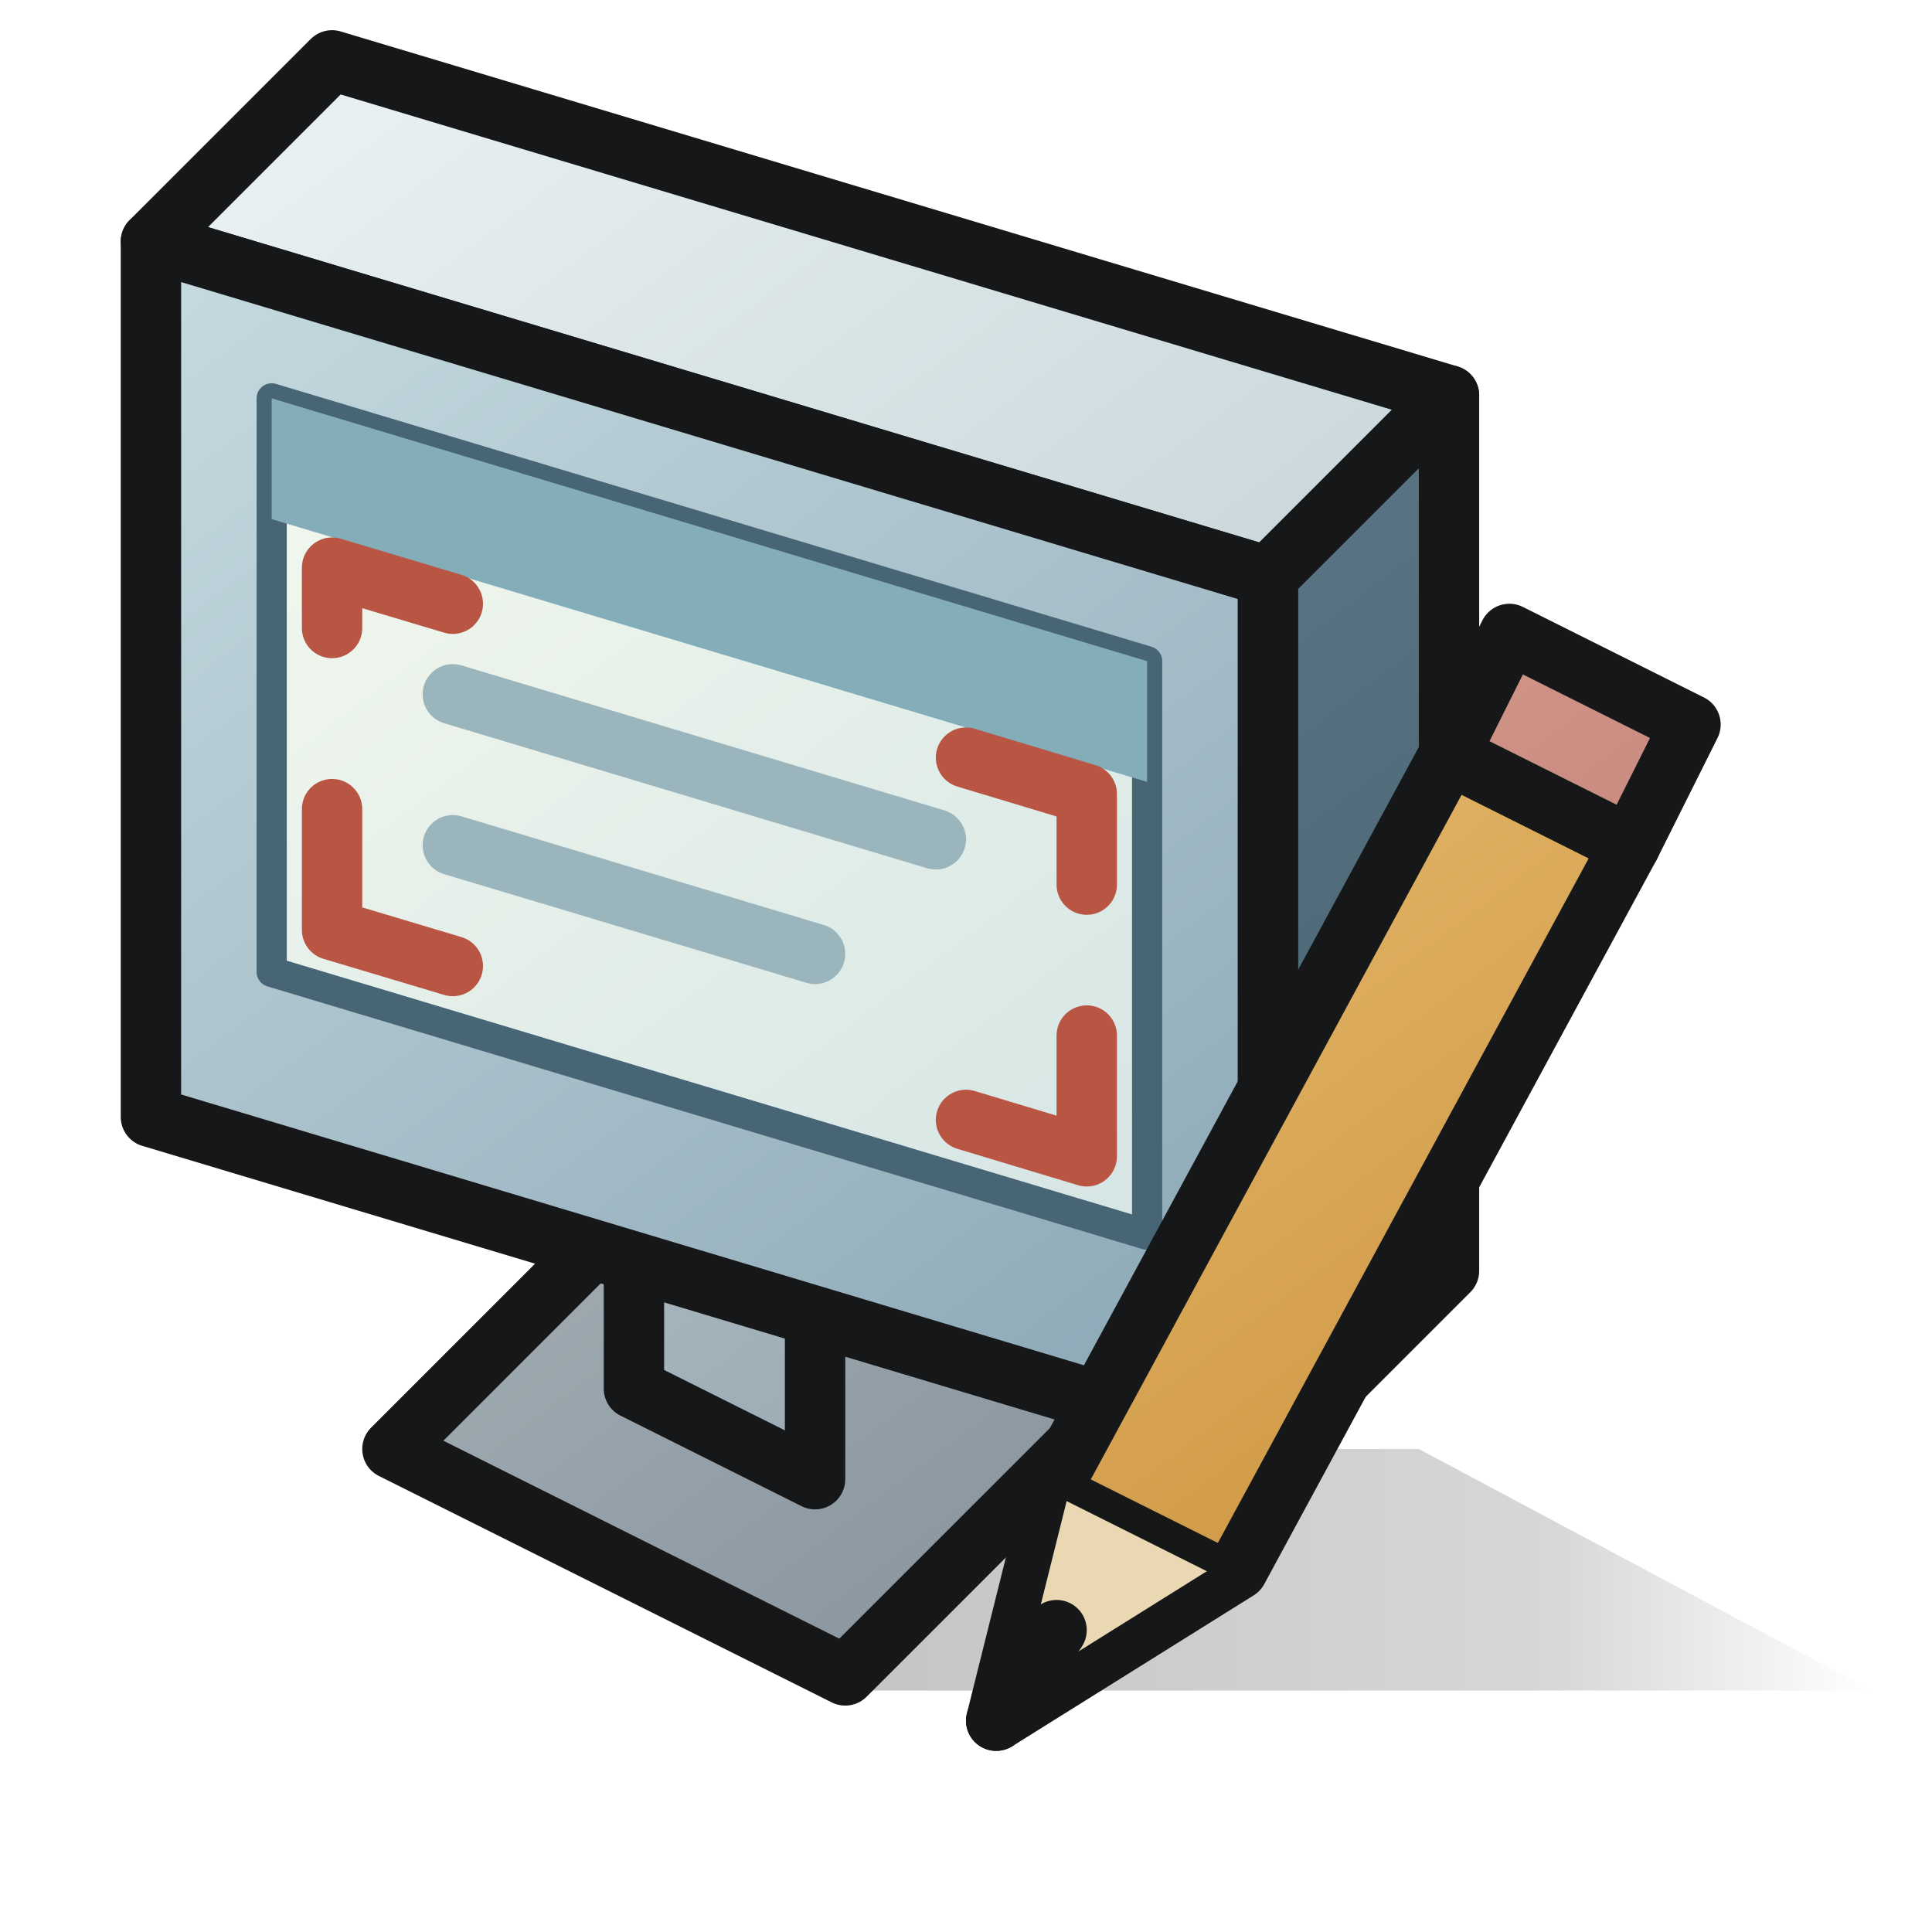
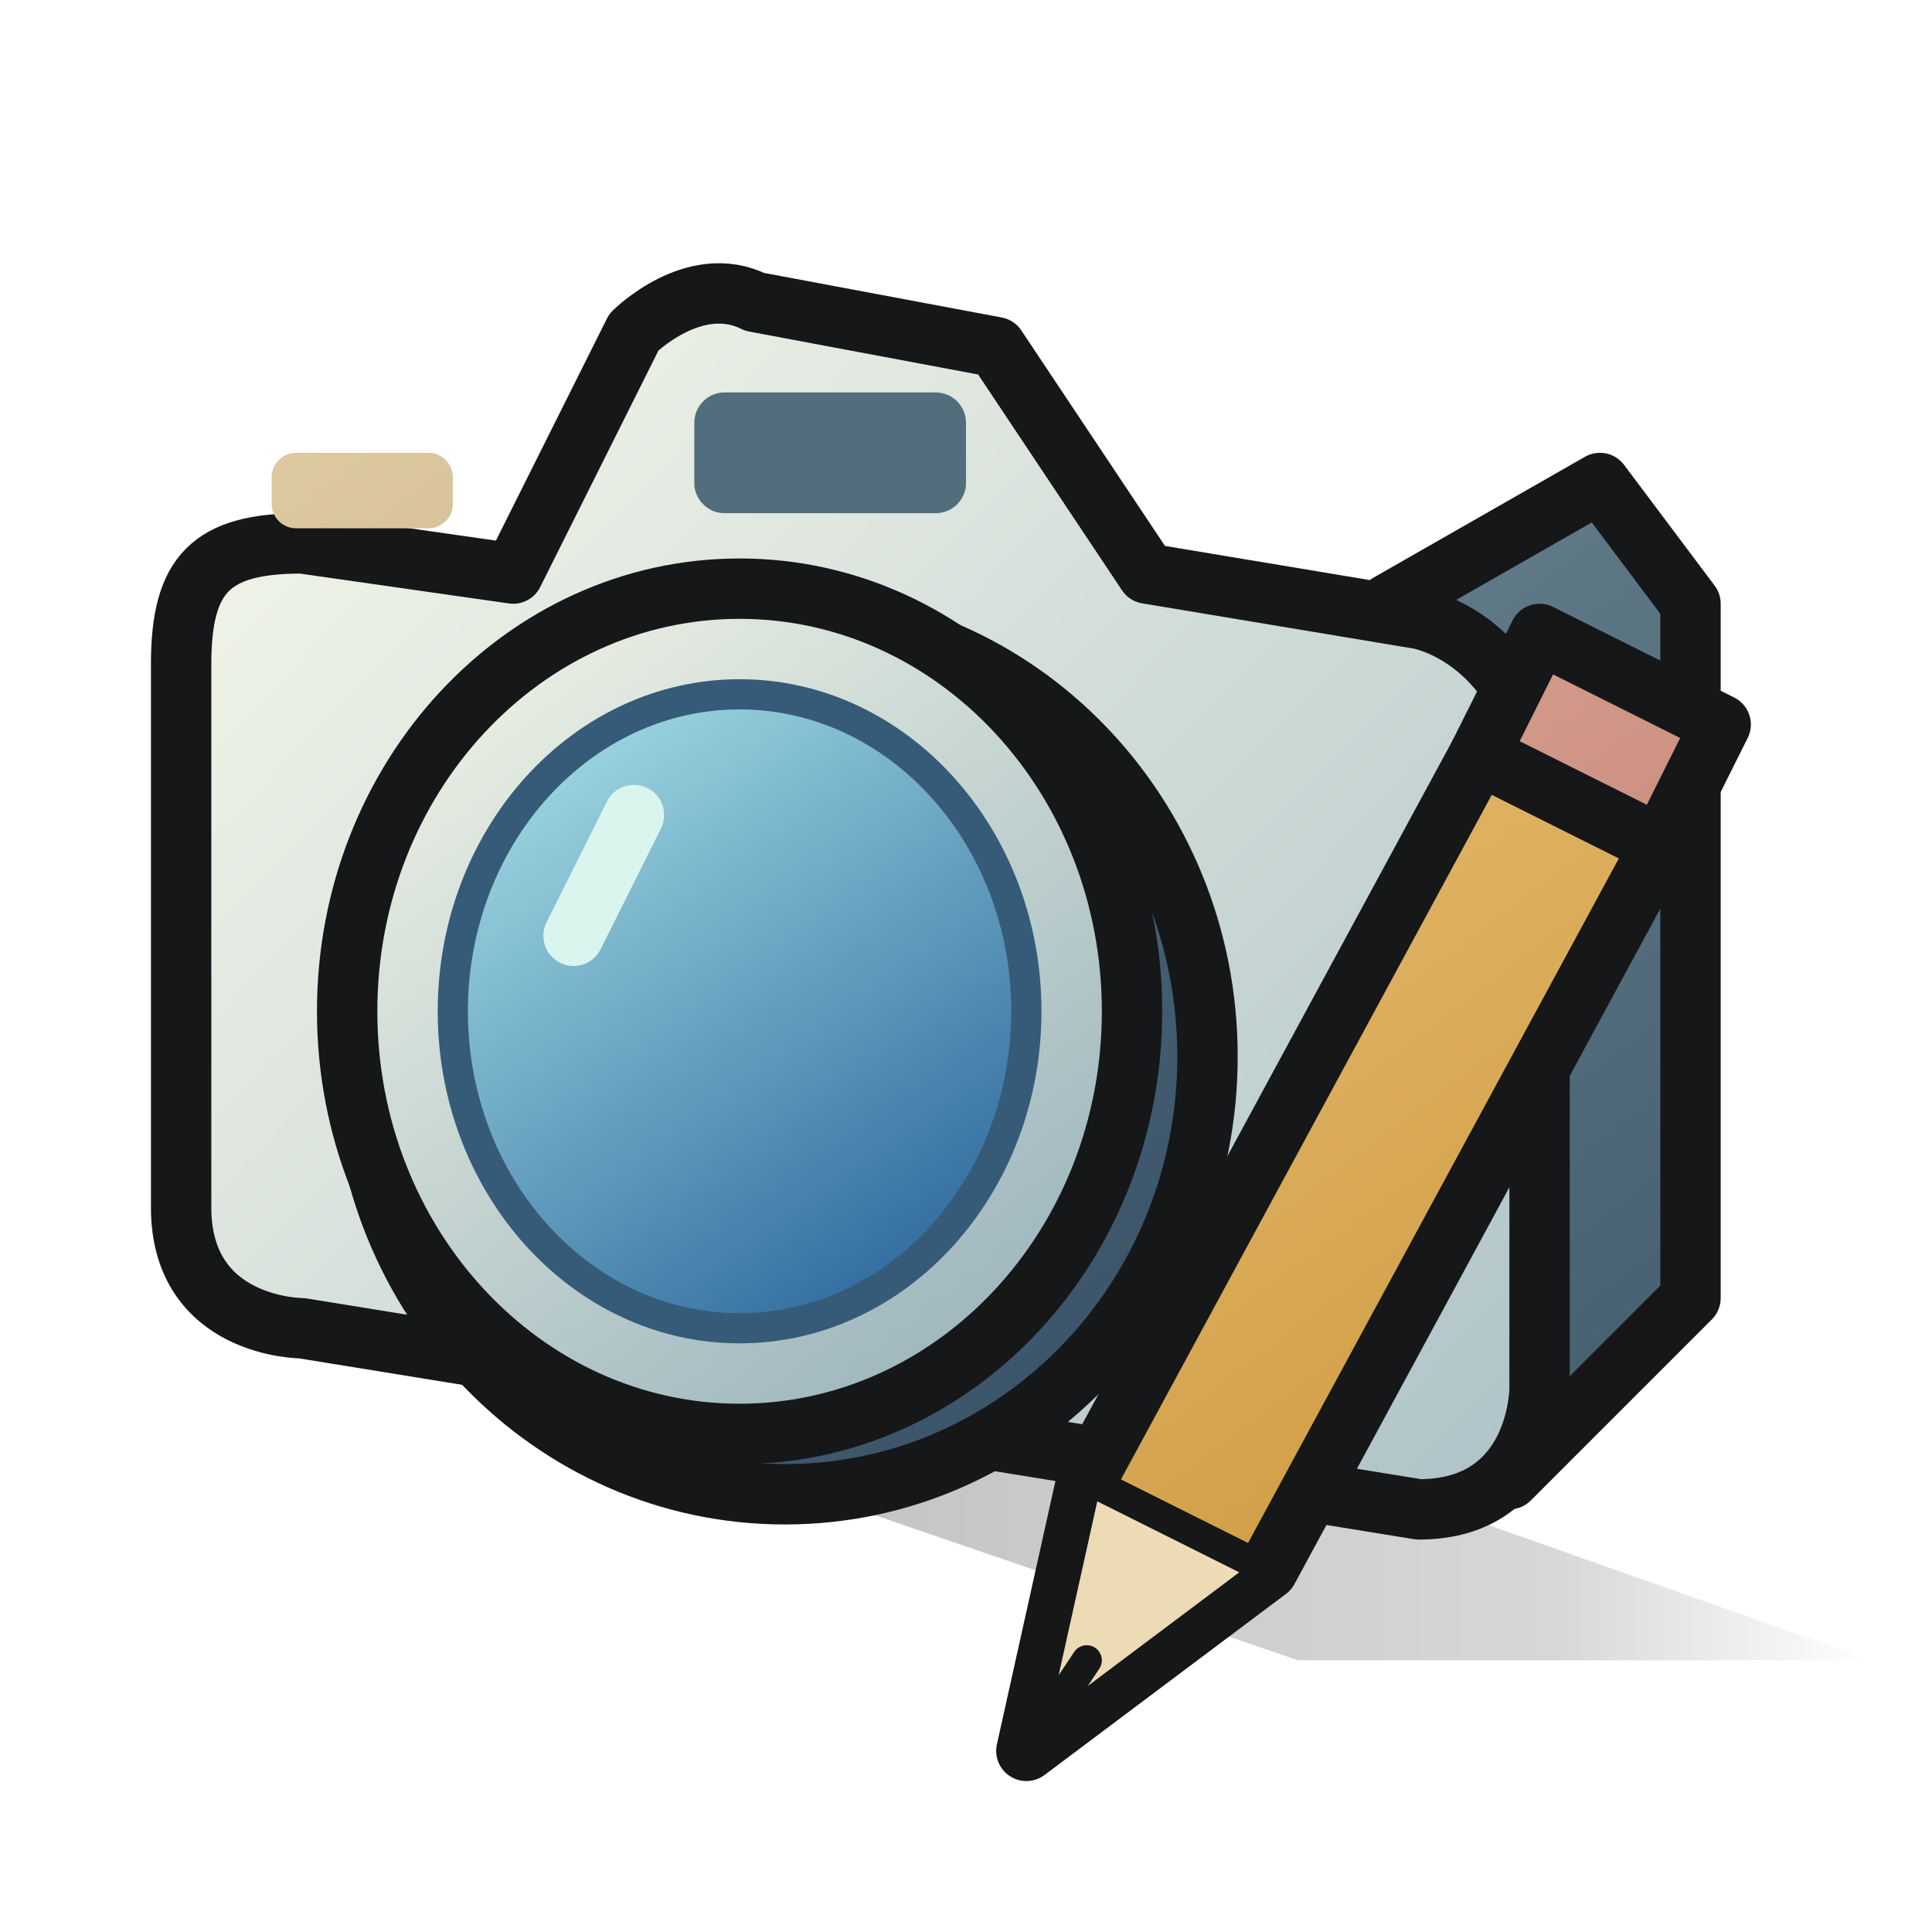
<svg xmlns="http://www.w3.org/2000/svg" width="64" height="64" viewBox="0 0 64 64">
  <defs>
    <linearGradient id="s0" gradientUnits="userSpaceOnUse" x1="-64" y1="0" x2="64" y2="0" gradientTransform="matrix(0.3281 0 -0 0.3281 41 52)">
      <stop offset="0.000" stop-color="#000000" stop-opacity="0.255" />
      <stop offset="0.749" stop-color="#000000" stop-opacity="0.157" />
      <stop offset="1.000" stop-color="#000000" stop-opacity="0.000" />
    </linearGradient>
    <linearGradient id="s1" gradientUnits="userSpaceOnUse" x1="-64" y1="0" x2="64" y2="0" gradientTransform="matrix(0.2969 0.3906 -0.3906 0.2969 29 31)">
-       <stop offset="0.000" stop-color="#c5cdd0" stop-opacity="1.000" />
-       <stop offset="1.000" stop-color="#7c8a94" stop-opacity="1.000" />
+       <stop offset="0.000" stop-color="#829ba5" stop-opacity="1.000" />
+       <stop offset="1.000" stop-color="#425c6d" stop-opacity="1.000" />
    </linearGradient>
-     <linearGradient id="s3" gradientUnits="userSpaceOnUse" x1="-64" y1="0" x2="64" y2="0" gradientTransform="matrix(0.2969 0.3906 -0.3906 0.2969 29 31)">
-       <stop offset="0.000" stop-color="#cfdadd" stop-opacity="1.000" />
-       <stop offset="1.000" stop-color="#8798a3" stop-opacity="1.000" />
-     </linearGradient>
-     <linearGradient id="s4" gradientUnits="userSpaceOnUse" x1="-64" y1="0" x2="64" y2="0" gradientTransform="matrix(0.2969 0.3906 -0.3906 0.2969 29 31)">
-       <stop offset="0.000" stop-color="#e7eff0" stop-opacity="1.000" />
-       <stop offset="1.000" stop-color="#aabfc6" stop-opacity="1.000" />
+     <linearGradient id="s3" gradientUnits="userSpaceOnUse" x1="-64" y1="0" x2="64" y2="0" gradientTransform="matrix(0.2969 0.2891 -0.2891 0.2969 29 31.5)">
+       <stop offset="0.000" stop-color="#f2f5e8" stop-opacity="1.000" />
+       <stop offset="1.000" stop-color="#b0c4c9" stop-opacity="1.000" />
    </linearGradient>
    <linearGradient id="s5" gradientUnits="userSpaceOnUse" x1="-64" y1="0" x2="64" y2="0" gradientTransform="matrix(0.2969 0.3906 -0.3906 0.2969 29 31)">
-       <stop offset="0.000" stop-color="#6f8b98" stop-opacity="1.000" />
-       <stop offset="1.000" stop-color="#3f5968" stop-opacity="1.000" />
+       <stop offset="0.000" stop-color="#e4d0a8" stop-opacity="1.000" />
+       <stop offset="1.000" stop-color="#a58c66" stop-opacity="1.000" />
    </linearGradient>
    <linearGradient id="s6" gradientUnits="userSpaceOnUse" x1="-64" y1="0" x2="64" y2="0" gradientTransform="matrix(0.2969 0.3906 -0.3906 0.2969 29 31)">
-       <stop offset="0.000" stop-color="#c5d9df" stop-opacity="1.000" />
-       <stop offset="1.000" stop-color="#7e9cac" stop-opacity="1.000" />
+       <stop offset="0.000" stop-color="#637d8c" stop-opacity="1.000" />
+       <stop offset="1.000" stop-color="#2e475e" stop-opacity="1.000" />
    </linearGradient>
-     <linearGradient id="s7" gradientUnits="userSpaceOnUse" x1="-64" y1="0" x2="64" y2="0" gradientTransform="matrix(0.2969 0.3906 -0.3906 0.2969 29 31)">
-       <stop offset="0.000" stop-color="#f7fbef" stop-opacity="1.000" />
-       <stop offset="1.000" stop-color="#c7dce0" stop-opacity="1.000" />
+     <linearGradient id="s7" gradientUnits="userSpaceOnUse" x1="-64" y1="0" x2="64" y2="0" gradientTransform="matrix(0.1641 0.2109 -0.2109 0.1641 24.5 33.5)">
+       <stop offset="0.000" stop-color="#f1f5e7" stop-opacity="1.000" />
+       <stop offset="1.000" stop-color="#94afb9" stop-opacity="1.000" />
+     </linearGradient>
+     <linearGradient id="s8" gradientUnits="userSpaceOnUse" x1="-64" y1="0" x2="64" y2="0" gradientTransform="matrix(0.1016 0.1406 -0.1406 0.1016 24.5 33)">
+       <stop offset="0.000" stop-color="#a0dae2" stop-opacity="1.000" />
+       <stop offset="1.000" stop-color="#316b9f" stop-opacity="1.000" />
+     </linearGradient>
+     <linearGradient id="s11" gradientUnits="userSpaceOnUse" x1="-64" y1="0" x2="64" y2="0" gradientTransform="matrix(0.2969 0.3906 -0.3906 0.2969 29 31)">
+       <stop offset="0.000" stop-color="#ffe3a3" stop-opacity="1.000" />
+       <stop offset="1.000" stop-color="#cc963d" stop-opacity="1.000" />
    </linearGradient>
    <linearGradient id="s12" gradientUnits="userSpaceOnUse" x1="-64" y1="0" x2="64" y2="0" gradientTransform="matrix(0.2969 0.3906 -0.3906 0.2969 29 31)">
-       <stop offset="0.000" stop-color="#ffe2a0" stop-opacity="1.000" />
-       <stop offset="1.000" stop-color="#cb913c" stop-opacity="1.000" />
-     </linearGradient>
-     <linearGradient id="s13" gradientUnits="userSpaceOnUse" x1="-64" y1="0" x2="64" y2="0" gradientTransform="matrix(0.2969 0.3906 -0.3906 0.2969 29 31)">
-       <stop offset="0.000" stop-color="#edbfb0" stop-opacity="1.000" />
-       <stop offset="1.000" stop-color="#ba746b" stop-opacity="1.000" />
+       <stop offset="0.000" stop-color="#f0c5b5" stop-opacity="1.000" />
+       <stop offset="1.000" stop-color="#be7b6b" stop-opacity="1.000" />
    </linearGradient>
  </defs>
-   <path d="M 13.000 48.000 L 28.000 56.000 L 62.000 56.000 L 47.000 48.000 L 13.000 48.000 Z" fill="url(#s0)" />
-   <path d="M 13.000 48.000 L 28.000 55.500 L 38.000 45.500 L 23.000 38.000 L 13.000 48.000 Z" fill="url(#s1)" />
-   <path d="M 13.000 48.000 L 28.000 55.500 L 38.000 45.500 L 23.000 38.000 L 13.000 48.000 Z" fill="none" stroke="#151719" stroke-width="2.00" stroke-linejoin="round" stroke-linecap="round" />
-   <path d="M 21.000 35.000 L 27.000 38.000 L 27.000 49.000 L 21.000 46.000 L 21.000 35.000 Z" fill="url(#s3)" />
-   <path d="M 21.000 35.000 L 27.000 38.000 L 27.000 49.000 L 21.000 46.000 L 21.000 35.000 Z" fill="none" stroke="#151719" stroke-width="2.00" stroke-linejoin="round" stroke-linecap="round" />
-   <path d="M 5.000 8.000 L 11.000 2.000 L 48.000 13.098 L 42.000 19.098 L 5.000 8.000 Z" fill="url(#s4)" />
-   <path d="M 5.000 8.000 L 11.000 2.000 L 48.000 13.098 L 42.000 19.098 L 5.000 8.000 Z" fill="none" stroke="#151719" stroke-width="2.00" stroke-linejoin="round" stroke-linecap="round" />
-   <path d="M 42.000 19.098 L 48.000 13.098 L 48.000 42.098 L 42.000 48.098 L 42.000 19.098 Z" fill="url(#s5)" />
-   <path d="M 42.000 19.098 L 48.000 13.098 L 48.000 42.098 L 42.000 48.098 L 42.000 19.098 Z" fill="none" stroke="#151719" stroke-width="2.00" stroke-linejoin="round" stroke-linecap="round" />
-   <path d="M 5.000 8.000 L 42.000 19.098 L 42.000 48.098 L 5.000 37.000 L 5.000 8.000 Z" fill="url(#s6)" />
-   <path d="M 5.000 8.000 L 42.000 19.098 L 42.000 48.098 L 5.000 37.000 L 5.000 8.000 Z" fill="none" stroke="#151719" stroke-width="2.00" stroke-linejoin="round" stroke-linecap="round" />
-   <path d="M 9.000 13.196 L 38.000 21.902 L 38.000 40.902 L 9.000 32.196 L 9.000 13.196 Z" fill="url(#s7)" />
-   <path d="M 9.000 13.196 L 38.000 21.902 L 38.000 40.902 L 9.000 32.196 L 9.000 13.196 Z" fill="none" stroke="#476574" stroke-width="1.00" stroke-linejoin="round" stroke-linecap="round" />
-   <path d="M 9.000 13.196 L 38.000 21.902 L 38.000 25.902 L 9.000 17.196 L 9.000 13.196 Z" fill="#82adb9" />
-   <path d="M 15.000 23.000 L 31.000 27.804" fill="none" stroke="#9bb5bc" stroke-width="2.00" stroke-linejoin="round" stroke-linecap="round" />
-   <path d="M 15.000 28.000 L 27.000 31.598" fill="none" stroke="#9bb5bc" stroke-width="2.00" stroke-linejoin="round" stroke-linecap="round" />
-   <path d="M 11.000 20.804 L 11.000 18.804 L 15.000 20.000" fill="none" stroke="#b95643" stroke-width="2.00" stroke-linejoin="round" stroke-linecap="round" />
-   <path d="M 32.000 25.098 L 36.000 26.304 L 36.000 29.304" fill="none" stroke="#b95643" stroke-width="2.00" stroke-linejoin="round" stroke-linecap="round" />
-   <path d="M 11.000 26.804 L 11.000 30.804 L 15.000 32.000" fill="none" stroke="#b95643" stroke-width="2.00" stroke-linejoin="round" stroke-linecap="round" />
-   <path d="M 32.000 37.098 L 36.000 38.304 L 36.000 34.304" fill="none" stroke="#b95643" stroke-width="2.00" stroke-linejoin="round" stroke-linecap="round" />
-   <path d="M 35.000 49.000 L 48.000 25.000 L 54.000 28.000 L 41.000 52.000 L 33.000 57.000 L 35.000 49.000 Z" fill="url(#s12)" />
-   <path d="M 35.000 49.000 L 48.000 25.000 L 54.000 28.000 L 41.000 52.000 L 33.000 57.000 L 35.000 49.000 Z" fill="none" stroke="#151719" stroke-width="2.00" stroke-linejoin="round" stroke-linecap="round" />
-   <path d="M 48.000 25.000 L 50.000 21.000 L 56.000 24.000 L 54.000 28.000 L 48.000 25.000 Z" fill="url(#s13)" />
-   <path d="M 48.000 25.000 L 50.000 21.000 L 56.000 24.000 L 54.000 28.000 L 48.000 25.000 Z" fill="none" stroke="#151719" stroke-width="2.00" stroke-linejoin="round" stroke-linecap="round" />
-   <path d="M 35.000 49.000 L 41.000 52.000 L 33.000 57.000 L 35.000 49.000 Z" fill="#ead8b3" />
-   <path d="M 35.000 49.000 L 41.000 52.000 L 33.000 57.000 L 35.000 49.000 Z" fill="none" stroke="#151719" stroke-width="1.00" stroke-linejoin="round" stroke-linecap="round" />
-   <path d="M 33.000 57.000 L 35.000 54.000" fill="none" stroke="#151719" stroke-width="2.00" stroke-linejoin="round" stroke-linecap="round" />
+   <path d="M 8.000 43.000 L 43.000 55.000 L 62.000 55.000 L 28.000 43.000 L 8.000 43.000 Z" fill="url(#s0)" />
+   <path d="M 46.000 20.000 L 53.000 16.000 L 56.000 20.000 L 56.000 43.000 L 50.000 49.000 L 46.000 46.000 L 46.000 20.000 Z" fill="url(#s1)" />
+   <path d="M 46.000 20.000 L 53.000 16.000 L 56.000 20.000 L 56.000 43.000 L 50.000 49.000 L 46.000 46.000 L 46.000 20.000 Z" fill="none" stroke="#151719" stroke-width="2.00" stroke-linejoin="round" stroke-linecap="round" />
+   <path d="M 6.000 22.000 C 6.000 19.000 7.000 18.000 10.000 18.000 L 17.000 19.000 L 21.000 11.000 C 21.000 11.000 23.000 9.000 25.000 10.000 L 33.000 11.500 L 38.000 19.000 L 47.000 20.500 C 47.000 20.500 50.000 21.000 51.000 25.000 L 51.000 46.000 C 51.000 46.000 51.000 50.000 47.000 50.000 L 10.000 44.000 C 10.000 44.000 6.000 44.000 6.000 40.000 L 6.000 22.000 Z" fill="url(#s3)" />
+   <path d="M 6.000 22.000 C 6.000 19.000 7.000 18.000 10.000 18.000 L 17.000 19.000 L 21.000 11.000 C 21.000 11.000 23.000 9.000 25.000 10.000 L 33.000 11.500 L 38.000 19.000 L 47.000 20.500 C 47.000 20.500 50.000 21.000 51.000 25.000 L 51.000 46.000 C 51.000 46.000 51.000 50.000 47.000 50.000 L 10.000 44.000 C 10.000 44.000 6.000 44.000 6.000 40.000 L 6.000 22.000 Z" fill="none" stroke="#151719" stroke-width="2.00" stroke-linejoin="round" stroke-linecap="round" />
+   <path d="M 24.000 13.000 L 31.000 13.000 C 31.549 13.000 32.000 13.451 32.000 14.000 L 32.000 16.000 C 32.000 16.549 31.549 17.000 31.000 17.000 L 24.000 17.000 C 23.451 17.000 23.000 16.549 23.000 16.000 L 23.000 14.000 C 23.000 13.451 23.451 13.000 24.000 13.000 Z" fill="#526d7b" />
+   <path d="M 9.804 15.000 L 14.196 15.000 C 14.637 15.000 15.000 15.363 15.000 15.804 L 15.000 16.696 C 15.000 17.137 14.637 17.500 14.196 17.500 L 9.804 17.500 C 9.363 17.500 9.000 17.137 9.000 16.696 L 9.000 15.804 C 9.000 15.363 9.363 15.000 9.804 15.000 Z" fill="url(#s5)" />
+   <path d="M 40.000 35.000 C 40.000 43.010 33.735 49.500 26.000 49.500 C 18.265 49.500 12.000 43.010 12.000 35.000 C 12.000 26.990 18.265 20.500 26.000 20.500 C 33.735 20.500 40.000 26.990 40.000 35.000 Z" fill="url(#s6)" />
+   <path d="M 40.000 35.000 C 40.000 43.010 33.735 49.500 26.000 49.500 C 18.265 49.500 12.000 43.010 12.000 35.000 C 12.000 26.990 18.265 20.500 26.000 20.500 C 33.735 20.500 40.000 26.990 40.000 35.000 Z" fill="none" stroke="#151719" stroke-width="2.00" stroke-linejoin="round" stroke-linecap="round" />
+   <path d="M 37.500 33.500 C 37.500 41.235 31.676 47.500 24.500 47.500 C 17.324 47.500 11.500 41.235 11.500 33.500 C 11.500 25.765 17.324 19.500 24.500 19.500 C 31.676 19.500 37.500 25.765 37.500 33.500 Z" fill="url(#s7)" />
+   <path d="M 37.500 33.500 C 37.500 41.235 31.676 47.500 24.500 47.500 C 17.324 47.500 11.500 41.235 11.500 33.500 C 11.500 25.765 17.324 19.500 24.500 19.500 C 31.676 19.500 37.500 25.765 37.500 33.500 Z" fill="none" stroke="#151719" stroke-width="2.00" stroke-linejoin="round" stroke-linecap="round" />
+   <path d="M 34.000 33.500 C 34.000 39.294 29.745 44.000 24.500 44.000 C 19.255 44.000 15.000 39.294 15.000 33.500 C 15.000 27.706 19.255 23.000 24.500 23.000 C 29.745 23.000 34.000 27.706 34.000 33.500 Z" fill="url(#s8)" />
+   <path d="M 34.000 33.500 C 34.000 39.294 29.745 44.000 24.500 44.000 C 19.255 44.000 15.000 39.294 15.000 33.500 C 15.000 27.706 19.255 23.000 24.500 23.000 C 29.745 23.000 34.000 27.706 34.000 33.500 Z" fill="none" stroke="#355b78" stroke-width="1.00" stroke-linejoin="round" stroke-linecap="round" />
+   <path d="M 21.000 27.000 L 19.000 31.000" fill="none" stroke="#d9f5ee" stroke-width="2.00" stroke-linejoin="round" stroke-linecap="round" />
+   <path d="M 36.000 49.000 L 49.000 25.000 L 55.000 28.000 L 42.000 52.000 L 34.000 58.000 L 36.000 49.000 Z" fill="url(#s11)" />
+   <path d="M 36.000 49.000 L 49.000 25.000 L 55.000 28.000 L 42.000 52.000 L 34.000 58.000 L 36.000 49.000 Z" fill="none" stroke="#151719" stroke-width="2.00" stroke-linejoin="round" stroke-linecap="round" />
+   <path d="M 49.000 25.000 L 51.000 21.000 L 57.000 24.000 L 55.000 28.000 L 49.000 25.000 Z" fill="url(#s12)" />
+   <path d="M 49.000 25.000 L 51.000 21.000 L 57.000 24.000 L 55.000 28.000 L 49.000 25.000 Z" fill="none" stroke="#151719" stroke-width="2.00" stroke-linejoin="round" stroke-linecap="round" />
+   <path d="M 36.000 49.000 L 42.000 52.000 L 34.000 58.000 L 36.000 49.000 Z" fill="#eddbb6" />
+   <path d="M 36.000 49.000 L 42.000 52.000 L 34.000 58.000 L 36.000 49.000 Z" fill="none" stroke="#151719" stroke-width="1.00" stroke-linejoin="round" stroke-linecap="round" />
+   <path d="M 34.000 58.000 L 36.000 55.000" fill="none" stroke="#151719" stroke-width="1.00" stroke-linejoin="round" stroke-linecap="round" />
</svg>
